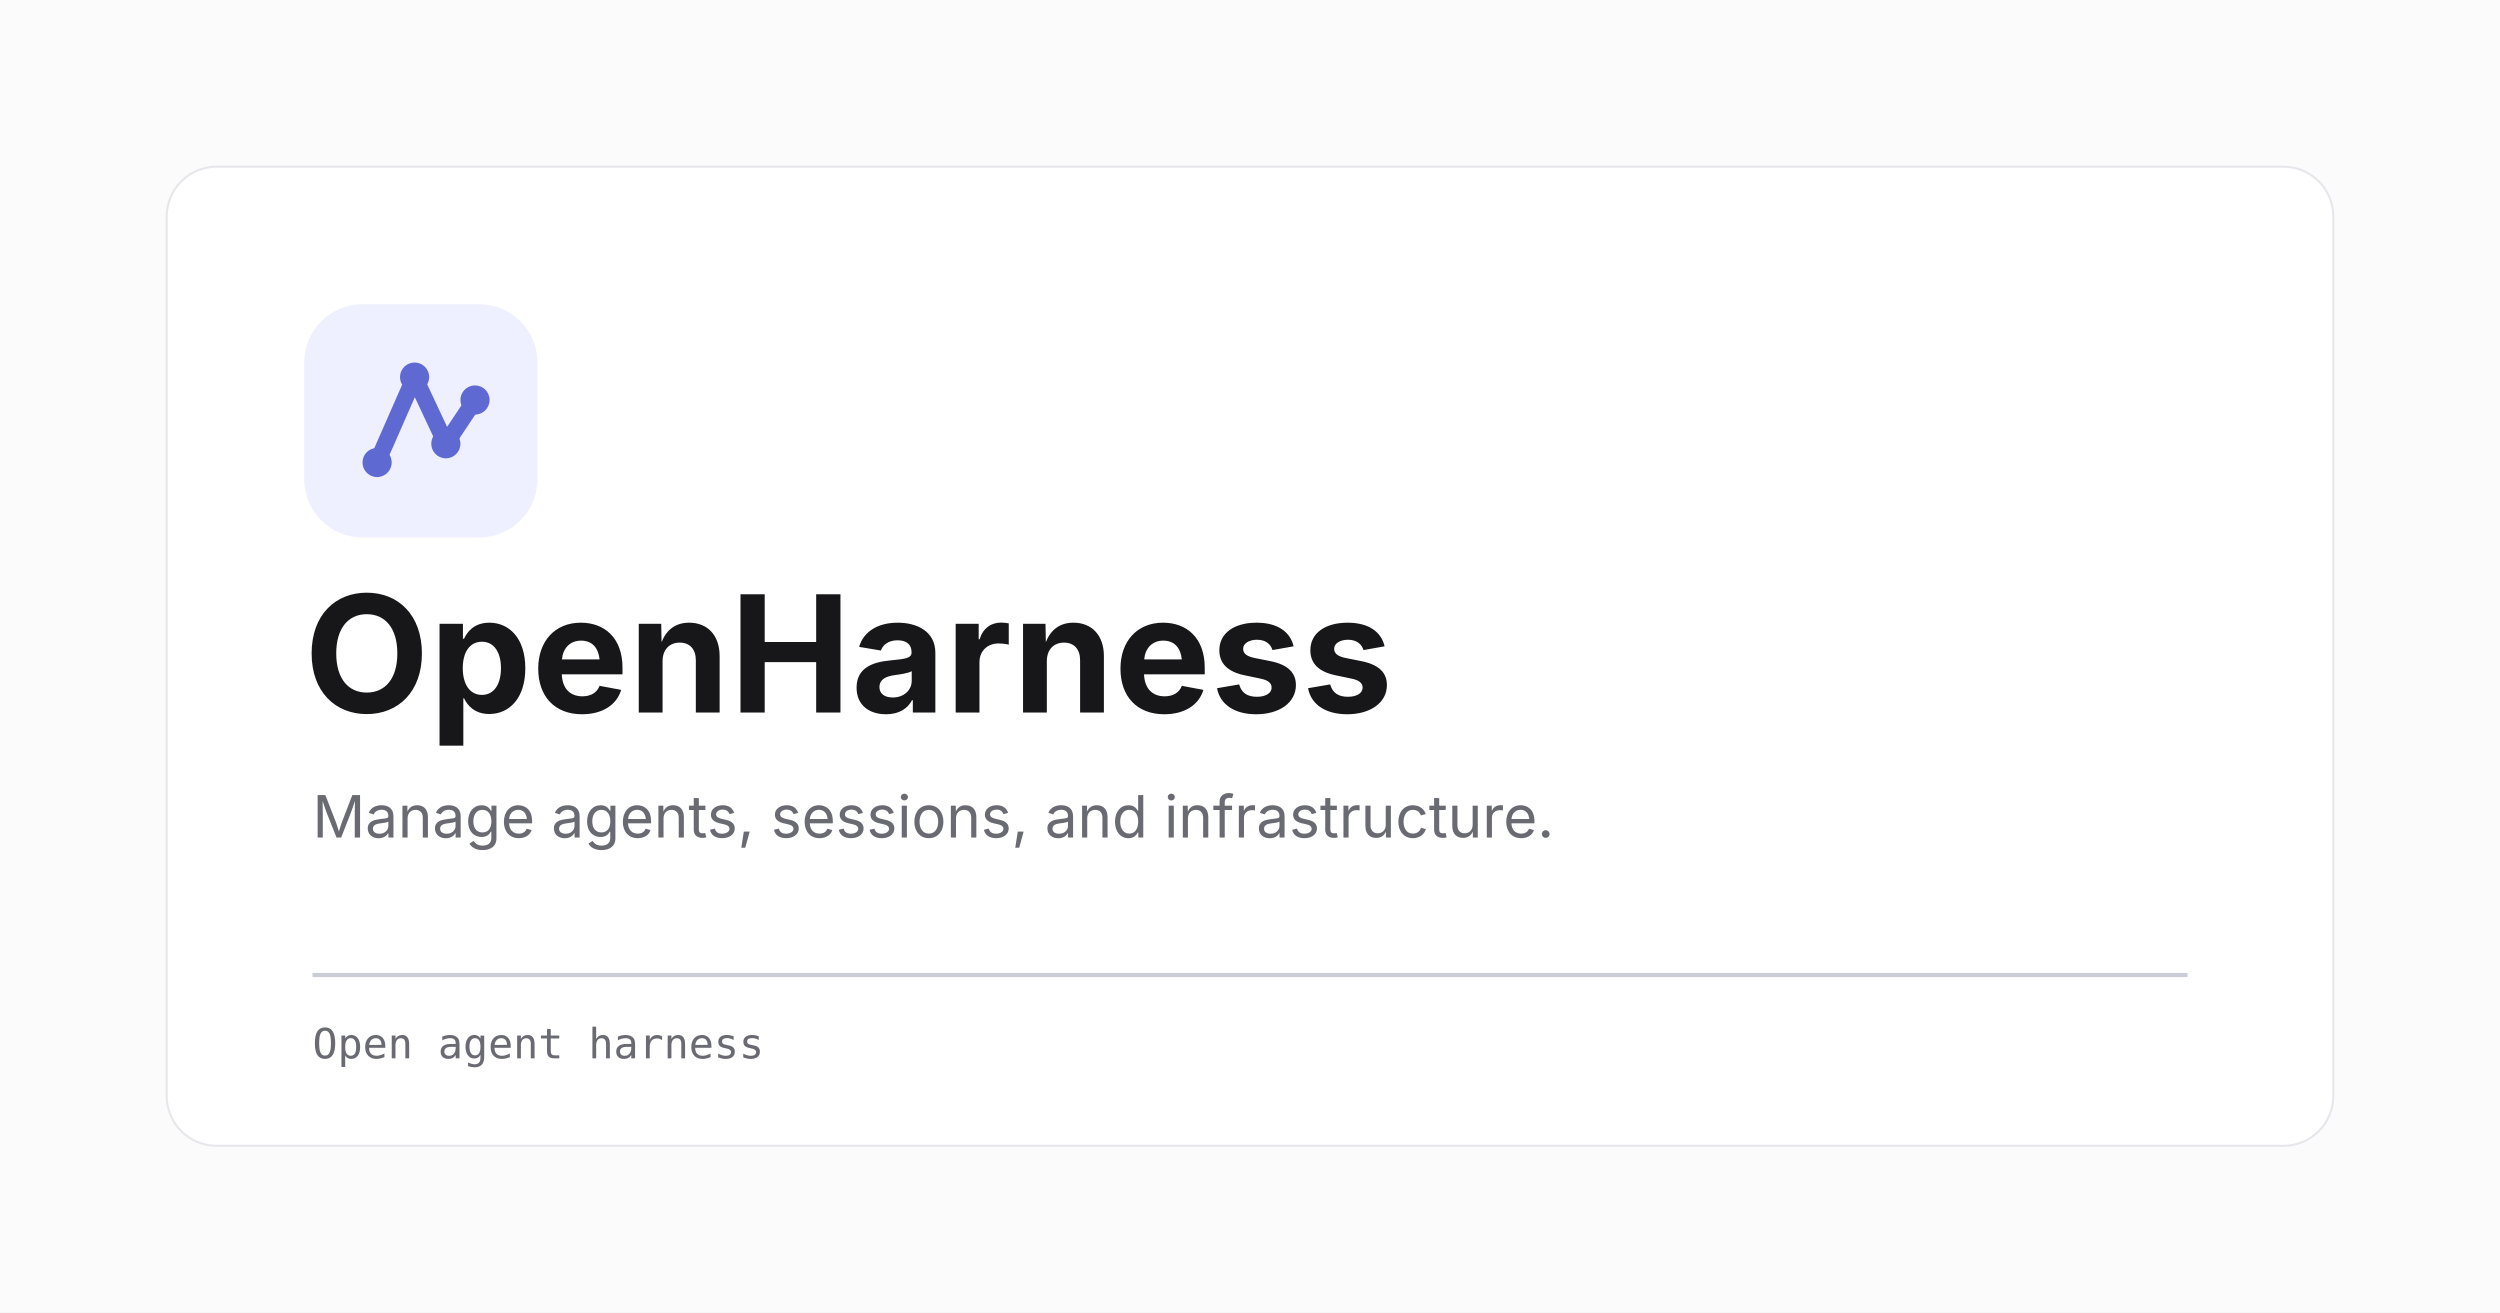
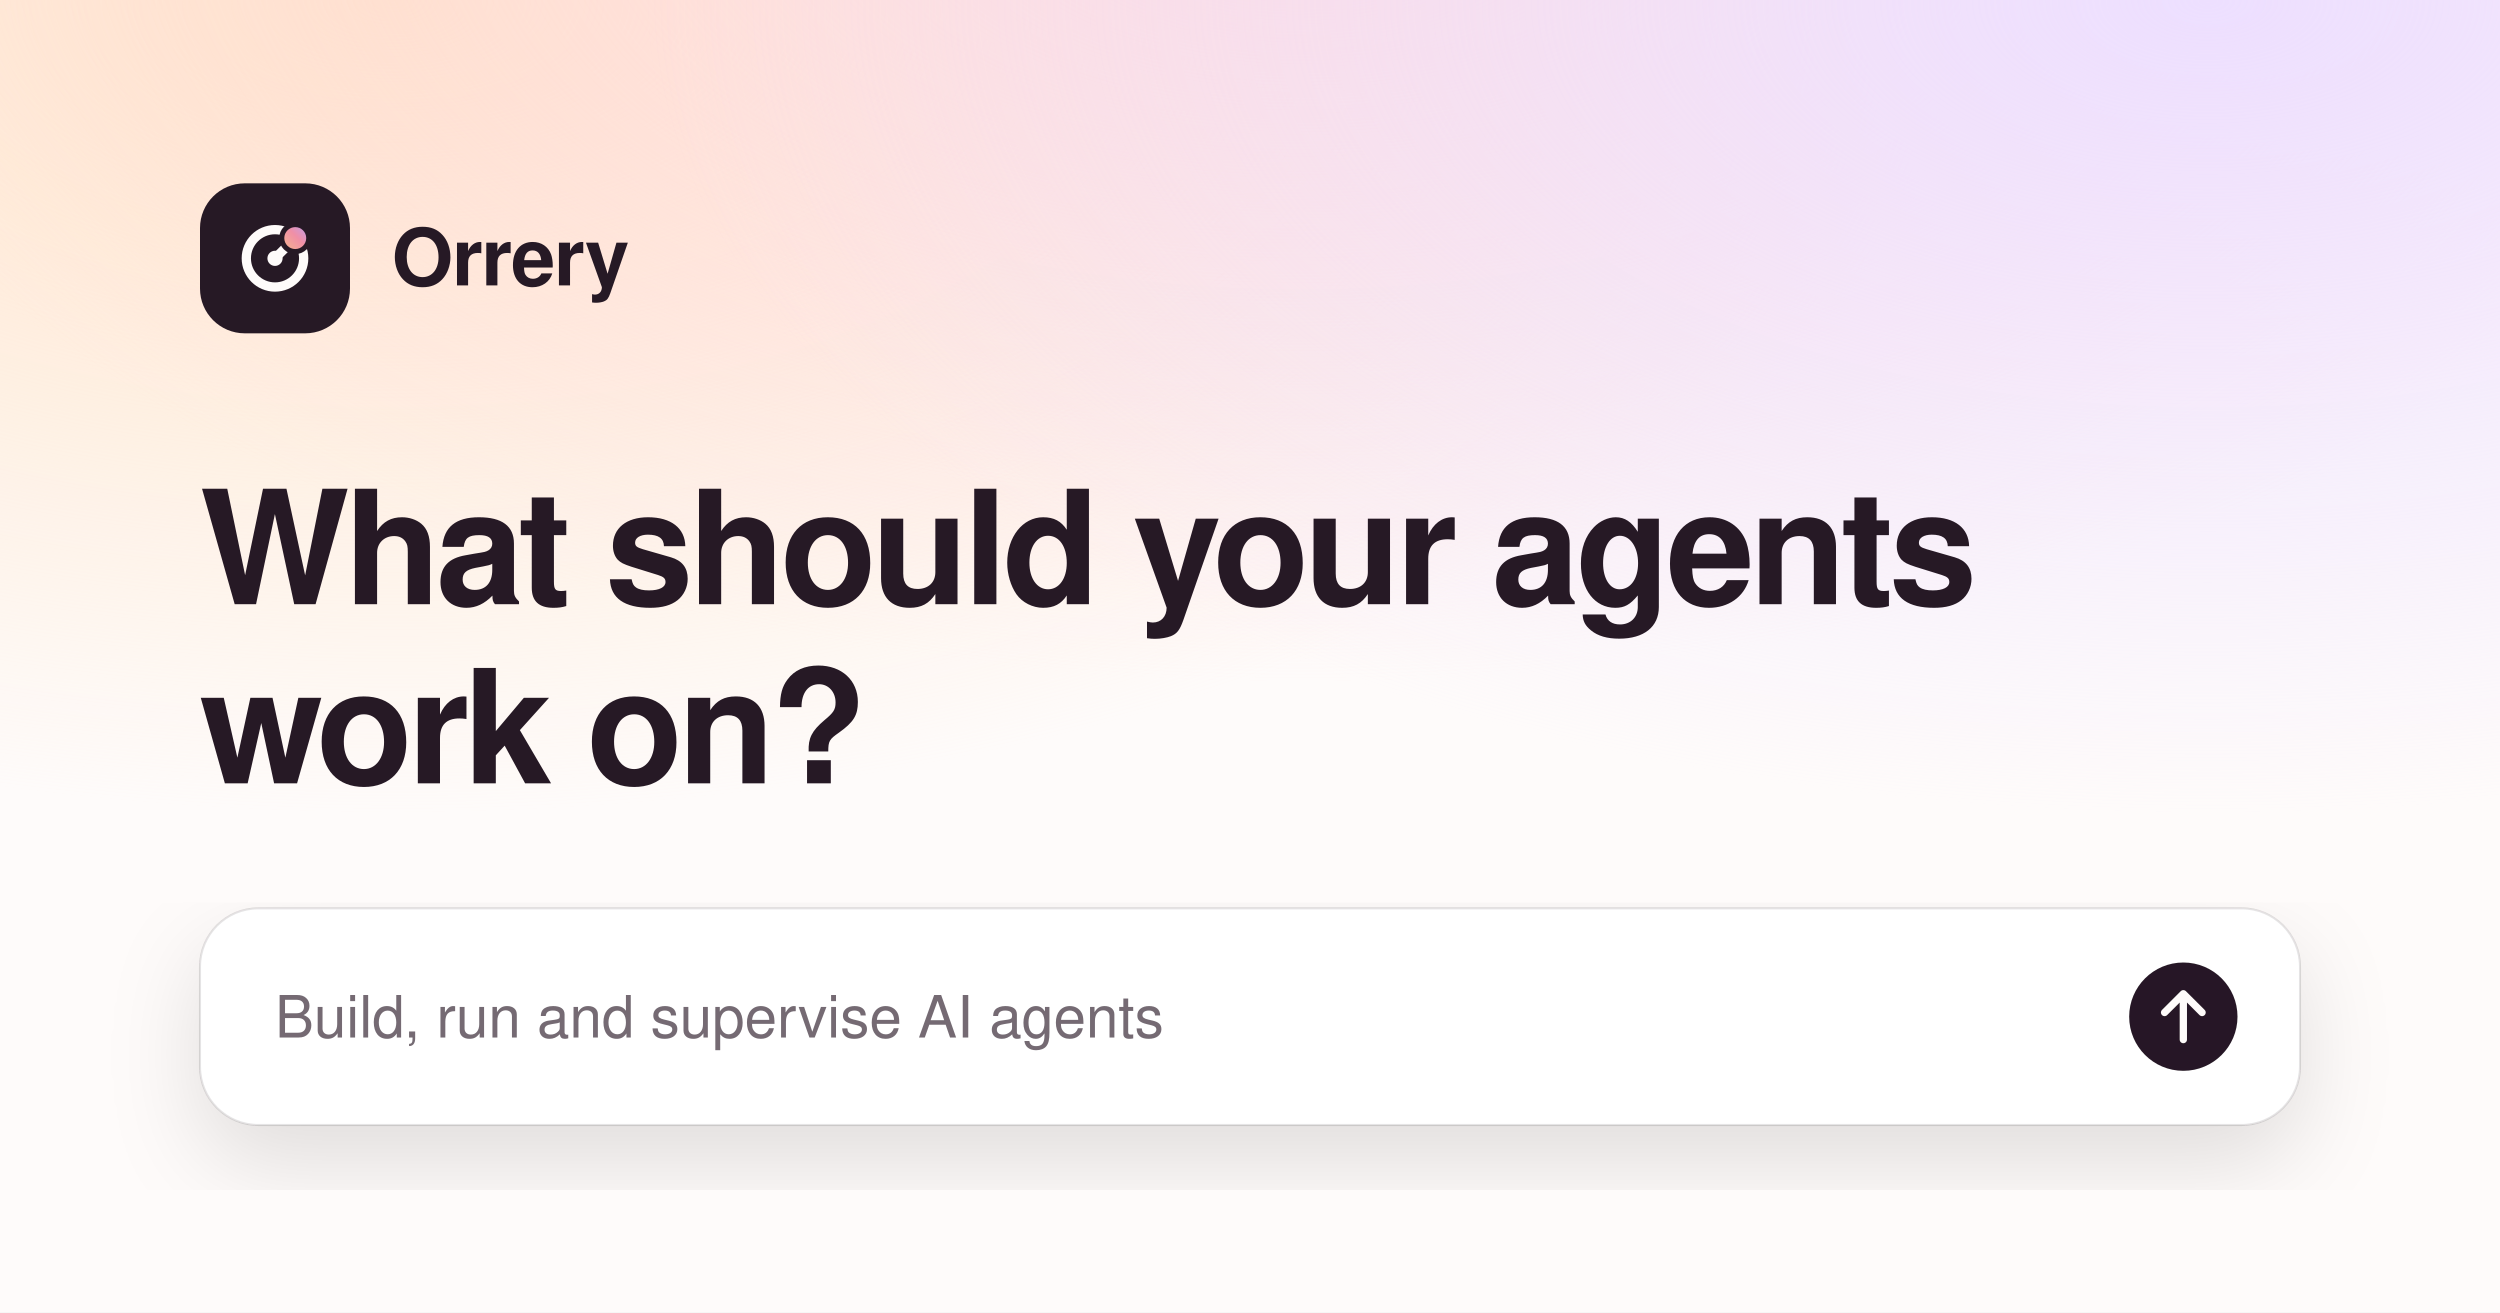
- <svg xmlns="http://www.w3.org/2000/svg" viewBox="0 0 1200 630" width="1200" height="630" role="img" aria-label="OpenHarness">
-   <rect width="1200" height="630" fill="#fbfbfc" />
-   <rect x="80" y="80" width="1040" height="470" rx="24" fill="#ffffff" stroke="#e6e7eb" />
-   <g transform="translate(146 146)">
-     <rect width="112" height="112" rx="28" fill="#eef0ff" />
-     <path d="M35 76 53 35 68 67 82 46" fill="none" stroke="#5e6ad2" stroke-width="8" stroke-linecap="round" stroke-linejoin="round" />
-     <circle cx="35" cy="76" r="7" fill="#5e6ad2" />
-     <circle cx="53" cy="35" r="7" fill="#5e6ad2" />
-     <circle cx="68" cy="67" r="7" fill="#5e6ad2" />
-     <circle cx="82" cy="46" r="7" fill="#5e6ad2" />
+ <svg xmlns="http://www.w3.org/2000/svg" viewBox="0 0 1200 630" width="1200" height="630" role="img" aria-label="Orrery: build, run and supervise AI agents">
+   <defs>
+     <radialGradient id="peach" cx="0.16" cy="0" r="0.62">
+       <stop offset="0" stop-color="#ffe3c8" />
+       <stop offset="1" stop-color="#ffe3c8" stop-opacity="0" />
+     </radialGradient>
+     <radialGradient id="rose" cx="0.52" cy="-0.08" r="0.6">
+       <stop offset="0" stop-color="#ffdbdf" />
+       <stop offset="1" stop-color="#ffdbdf" stop-opacity="0" />
+     </radialGradient>
+     <radialGradient id="lilac" cx="0.88" cy="0" r="0.62">
+       <stop offset="0" stop-color="#eddfff" />
+       <stop offset="1" stop-color="#eddfff" stop-opacity="0" />
+     </radialGradient>
+     <linearGradient id="body" x1="0" y1="1" x2="1" y2="0">
+       <stop offset="0" stop-color="#f6b98a" />
+       <stop offset="0.55" stop-color="#f08fa6" />
+       <stop offset="1" stop-color="#b9a0f5" />
+     </linearGradient>
+     <filter id="soft" x="-10%" y="-20%" width="120%" height="150%">
+       <feDropShadow dx="0" dy="18" stdDeviation="22" flood-color="#261925" flood-opacity="0.12" />
+     </filter>
+   </defs>
+   <rect width="1200" height="630" fill="#fefbfa" />
+   <rect width="1200" height="630" fill="url(#peach)" />
+   <rect width="1200" height="630" fill="url(#rose)" />
+   <rect width="1200" height="630" fill="url(#lilac)" />
+   <g transform="translate(96 88)">
+     <rect width="72" height="72" rx="21.5" fill="#261925" />
+     <g transform="translate(36 36) scale(0.81) translate(-32 -32)">
+       <g stroke="#fefbfa" stroke-width="5.5" stroke-linecap="round" stroke-linejoin="round" fill="none">
+         <path d="M32 32l12-12" />
+         <circle cx="32" cy="32" r="17" />
+       </g>
+       <circle cx="32" cy="32" r="4.5" fill="#fefbfa" />
+       <circle cx="44" cy="20" r="8" fill="url(#body)" stroke="#261925" stroke-width="3" />
+     </g>
+     <text x="92" y="49" font-family="'Hanken Grotesk', 'Helvetica Neue', Helvetica, Arial, sans-serif" font-size="38" font-weight="600" letter-spacing="-0.6" fill="#261925">Orrery</text>
  </g>
-   <text x="146" y="342" font-family="Inter, -apple-system, BlinkMacSystemFont, 'Segoe UI', sans-serif" font-size="78" font-weight="700" fill="#17171a">OpenHarness</text>
-   <text x="150" y="402" font-family="Inter, -apple-system, BlinkMacSystemFont, 'Segoe UI', sans-serif" font-size="28" font-weight="400" fill="#6a6b72">Manage agents, sessions, and infrastructure.</text>
-   <g transform="translate(150 468)" fill="none" stroke="#cacdd5" stroke-width="2">
-     <path d="M0 0h900" />
+   <text x="96" y="290" font-family="'Hanken Grotesk', 'Helvetica Neue', Helvetica, Arial, sans-serif" font-size="76" font-weight="600" letter-spacing="-2.4" fill="#261925">What should your agents</text>
+   <text x="96" y="376" font-family="'Hanken Grotesk', 'Helvetica Neue', Helvetica, Arial, sans-serif" font-size="76" font-weight="600" letter-spacing="-2.4" fill="#261925">work on?</text>
+   <g transform="translate(96 436)" filter="url(#soft)">
+     <rect width="1008" height="104" rx="28" fill="#ffffff" stroke="#261925" stroke-opacity="0.12" />
+     <text x="36" y="62" font-family="'Hanken Grotesk', 'Helvetica Neue', Helvetica, Arial, sans-serif" font-size="28" fill="#746b73">Build, run and supervise AI agents</text>
+     <circle cx="952" cy="52" r="26" fill="#261925" />
+     <path d="M952 63V41m0 0l-9 9m9-9l9 9" stroke="#fefbfa" stroke-width="3.5" stroke-linecap="round" stroke-linejoin="round" fill="none" />
  </g>
-   <text x="150" y="508" font-family="'JetBrains Mono', 'SF Mono', monospace" font-size="20" font-weight="500" fill="#6a6b72">Open agent harness</text>
</svg>
